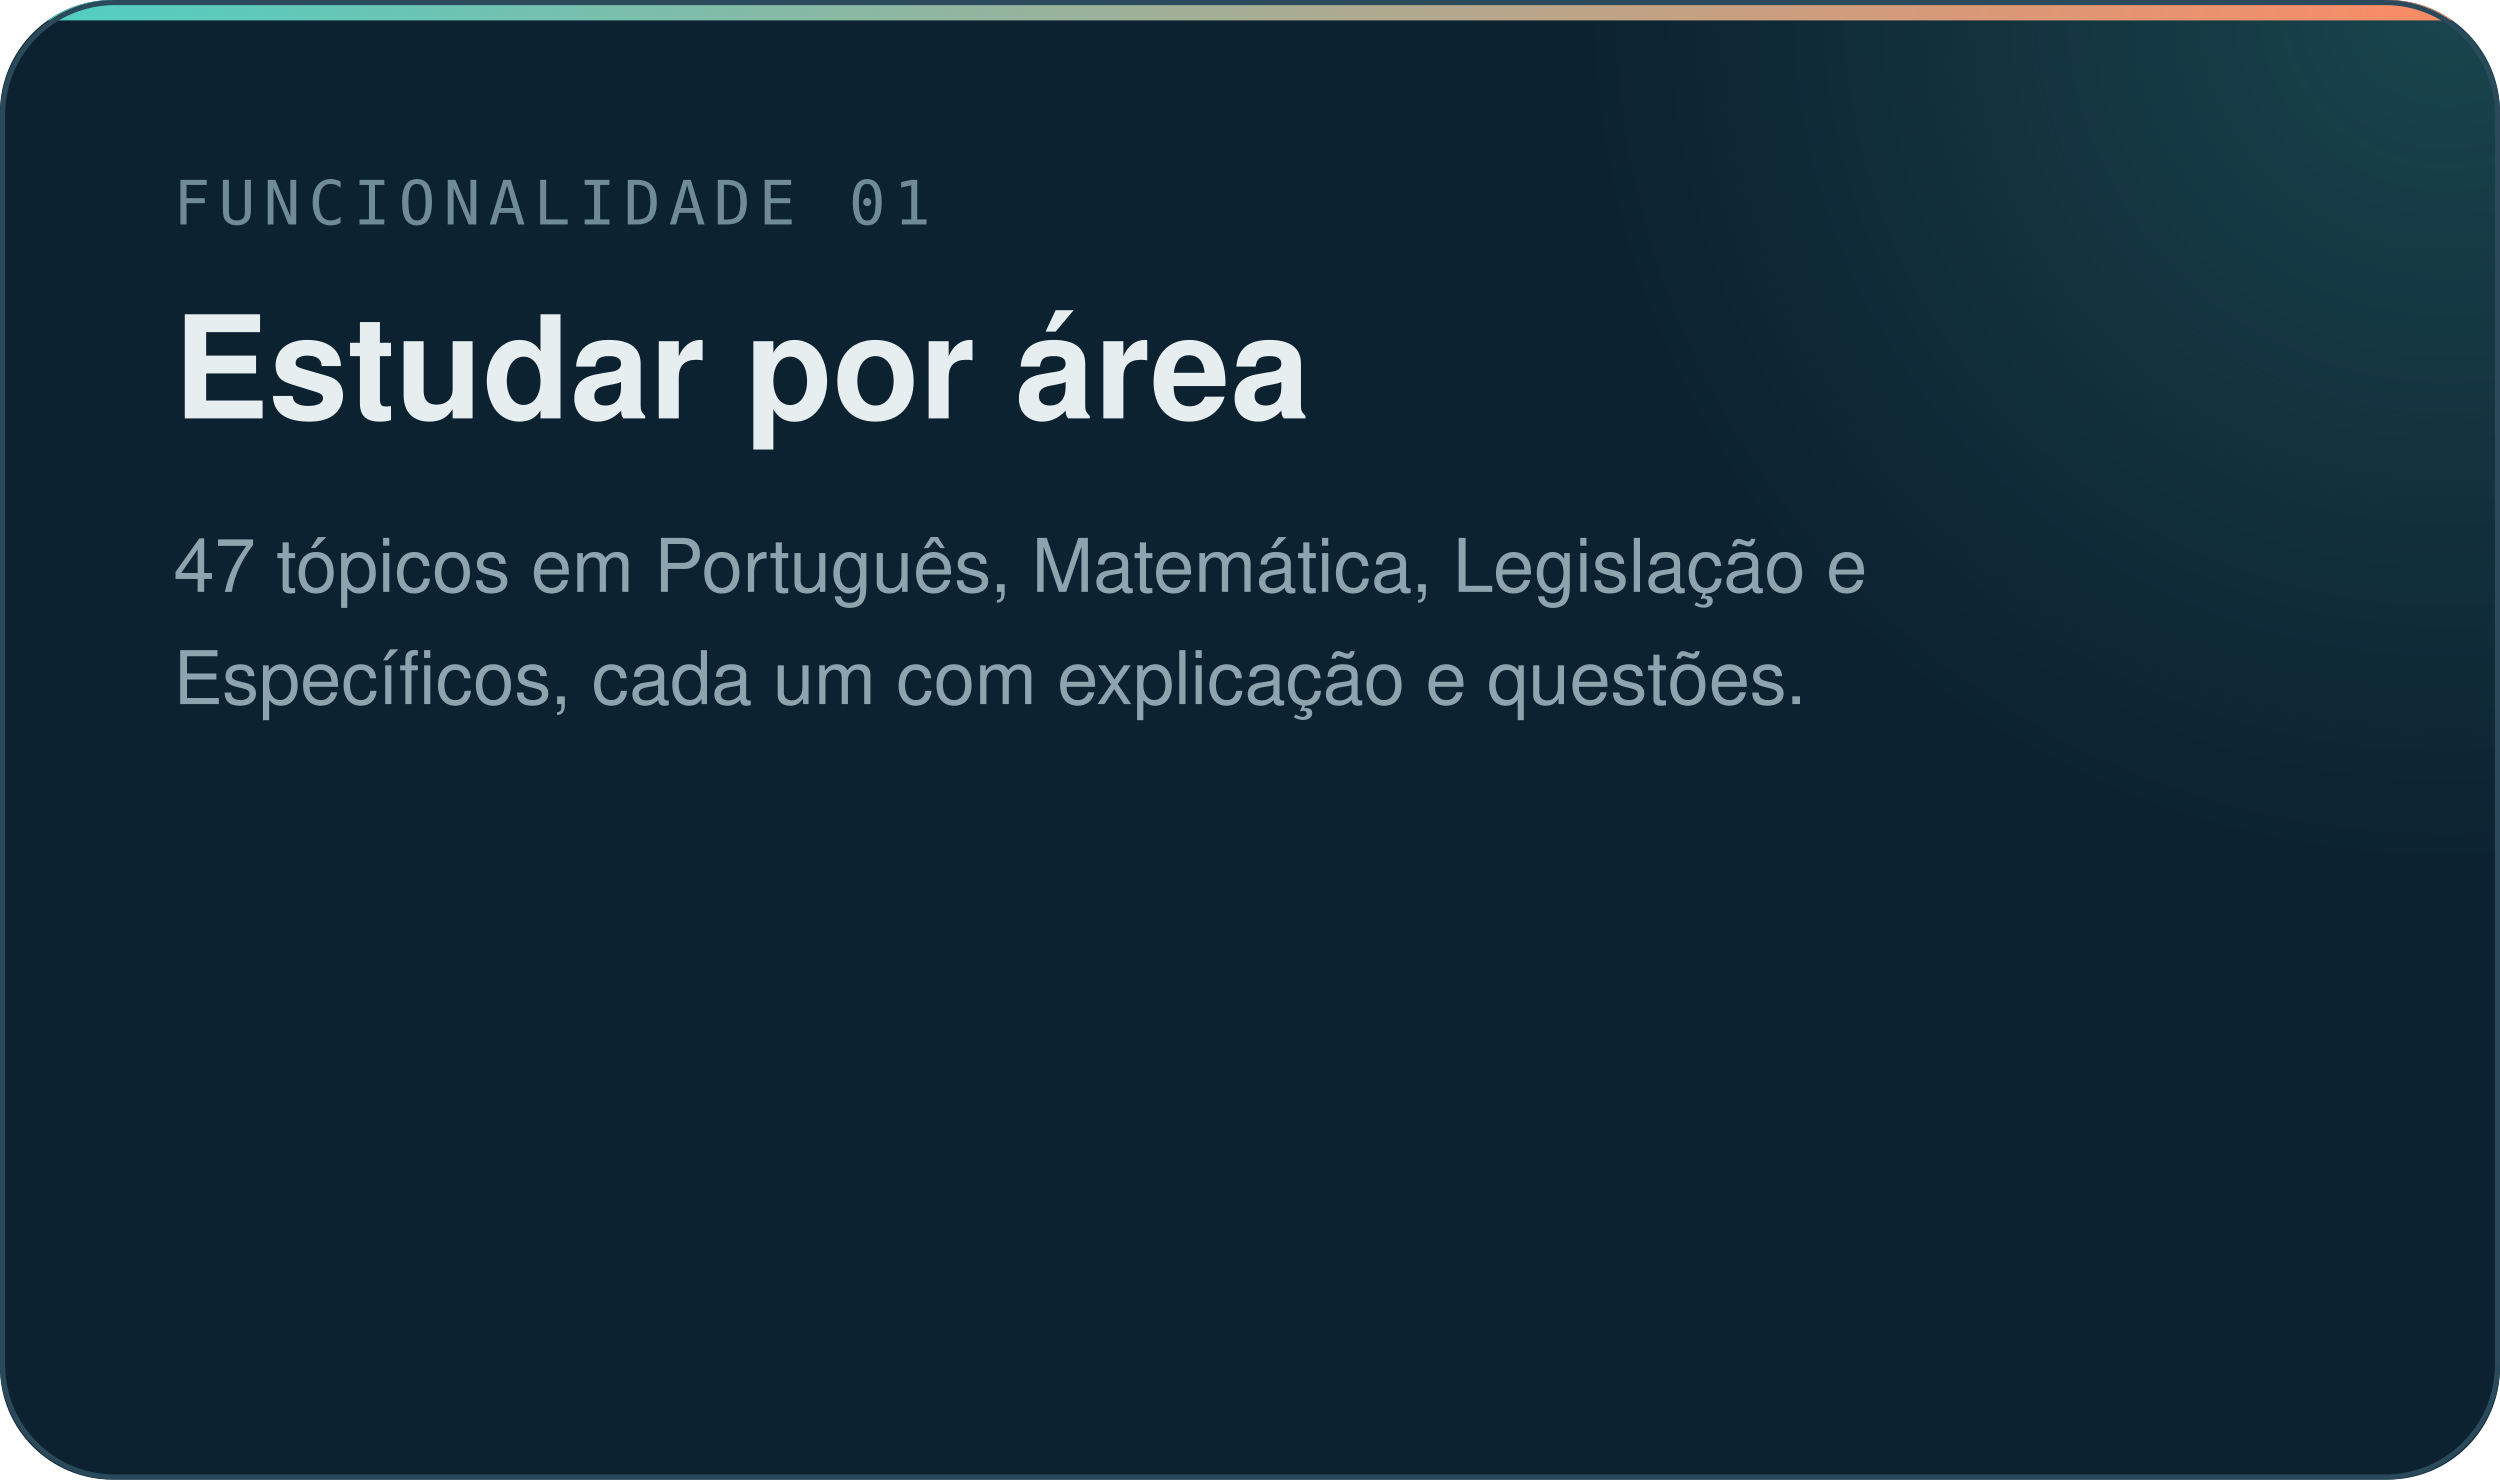
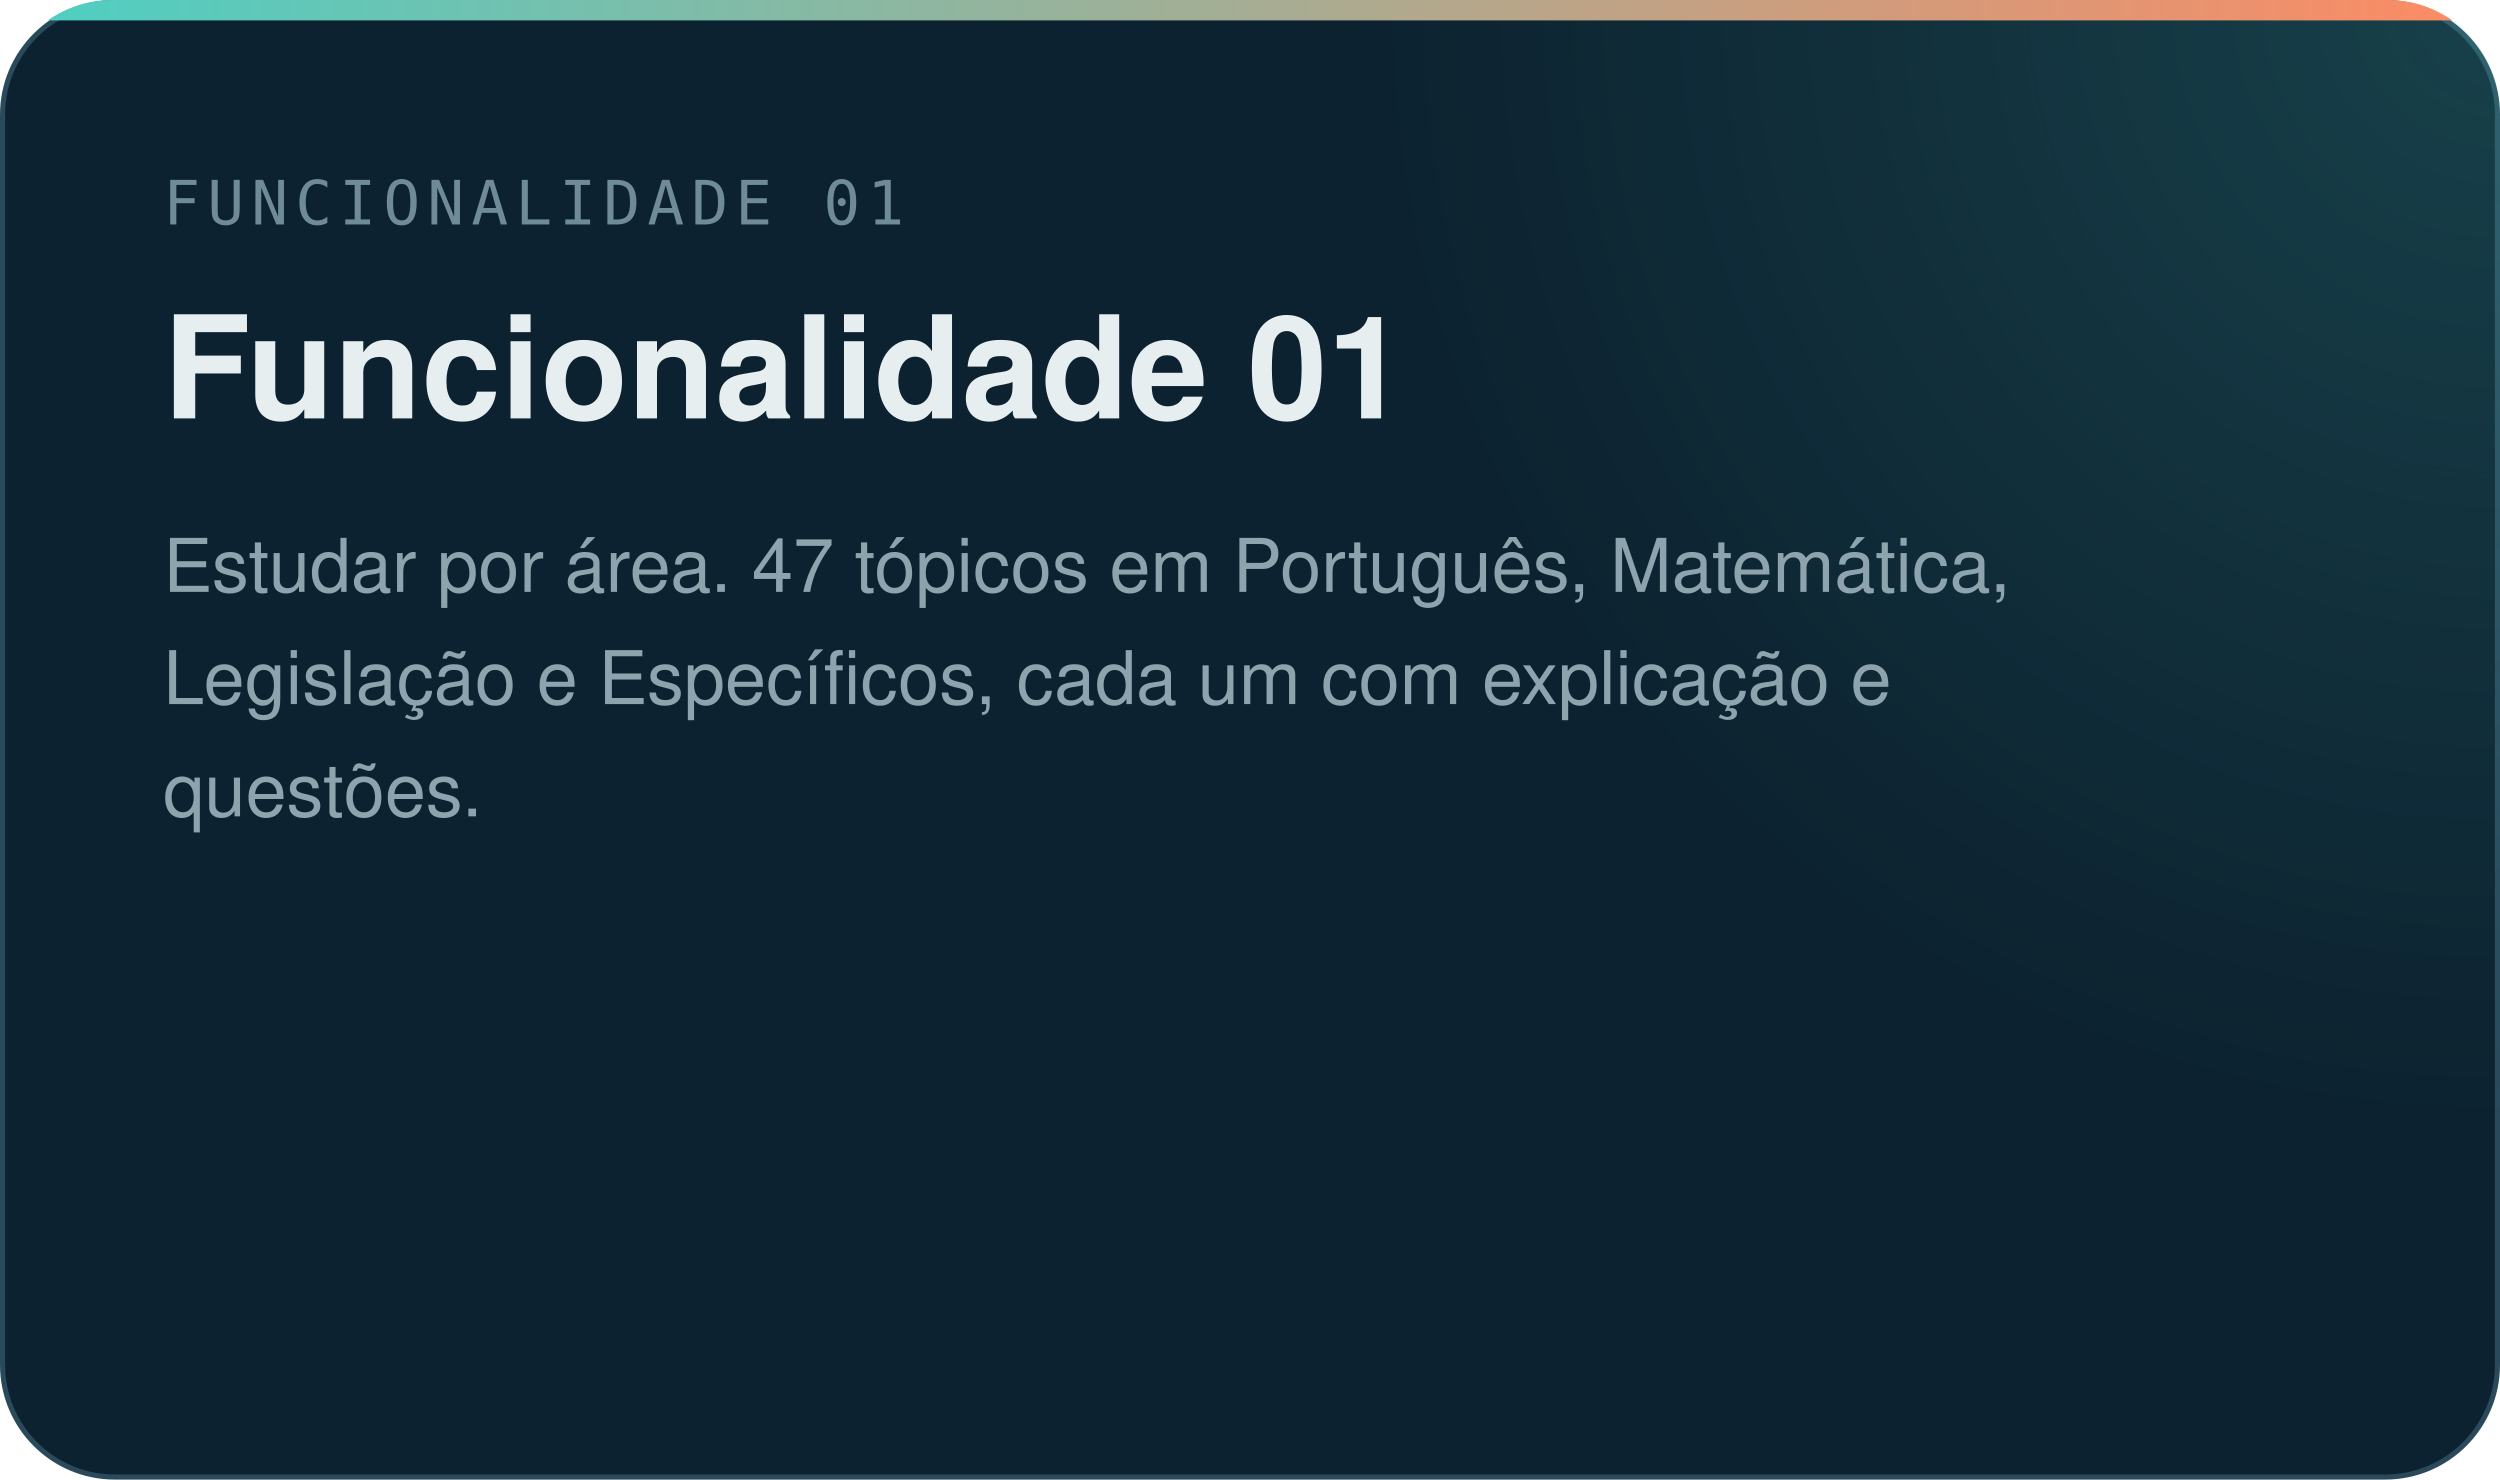
- <svg xmlns="http://www.w3.org/2000/svg" width="490" height="290" viewBox="0 0 490 290" role="img" aria-label="Funcionalidade 01: Estudar por área. 47 tópicos em Português, Matemática, Legislação e Específicos, cada um com explicação e questões.">
+ <svg xmlns="http://www.w3.org/2000/svg" width="490" height="290" viewBox="0 0 490 290" role="img" aria-label="Funcionalidade 01. Estudar por área. 47 tópicos em Português, Matemática, Legislação e Específicos, cada um com explicação e questões.">
  <defs>
    <linearGradient id="g" x1="0" y1="0" x2="1" y2="0">
      <stop offset="0" stop-color="#4cd0c4" />
      <stop offset="1" stop-color="#ff8a63" />
    </linearGradient>
-     <radialGradient id="a">
-       <stop offset="0" stop-color="#4cd0c4" stop-opacity="0.2" />
+     <radialGradient id="fc" gradientUnits="userSpaceOnUse" cx="490" cy="0" r="220">
+       <stop offset="0" stop-color="#4cd0c4" stop-opacity="0.18" />
      <stop offset="1" stop-color="#4cd0c4" stop-opacity="0" />
    </radialGradient>
-     <clipPath id="c">
+     <clipPath id="fk">
      <rect width="490" height="290" rx="22" />
    </clipPath>
  </defs>
-   <g clip-path="url(#c)">
-     <rect width="490" height="290" fill="#0c2230" />
-     <circle cx="480" cy="0" r="170" fill="url(#a)" />
+   <rect x="0.5" y="0.5" width="489" height="289" rx="22" fill="#0c2230" stroke="#2a4a5c" />
+   <g clip-path="url(#fk)">
+     <rect width="490" height="290" fill="url(#fc)" />
    <rect width="490" height="4" fill="url(#g)" />
  </g>
-   <rect x="0.5" y="0.5" width="489" height="289" rx="22" fill="none" stroke="#2a4a5c" />
-   <text x="34" y="44" font-family="Menlo,Consolas,'SFMono-Regular',monospace" font-size="12" letter-spacing="1.6" fill="#6f8b97">FUNCIONALIDADE 01</text>
-   <text x="34" y="82" font-family="'Bricolage Grotesque','Figtree','Segoe UI',-apple-system,Helvetica,Arial,sans-serif" font-size="28" font-weight="700" fill="#e6eef0">Estudar por área</text>
-   <text x="34" y="116" font-family="'Figtree','Segoe UI',-apple-system,Helvetica,Arial,sans-serif" font-size="14.5" fill="#8da3ad">47 tópicos em Português, Matemática, Legislação e</text>
-   <text x="34" y="138" font-family="'Figtree','Segoe UI',-apple-system,Helvetica,Arial,sans-serif" font-size="14.5" fill="#8da3ad">Específicos, cada um com explicação e questões.</text>
+   <text x="32" y="44" font-family="Menlo,Consolas,'SFMono-Regular',monospace" font-size="12" letter-spacing="1.4" fill="#6f8b97">FUNCIONALIDADE 01</text>
+   <text x="32" y="82" font-family="'Bricolage Grotesque','Figtree','Segoe UI',-apple-system,Helvetica,Arial,sans-serif" font-size="28" font-weight="700" fill="#e6eef0">Funcionalidade 01</text>
+   <text x="32" y="116" font-family="'Figtree','Segoe UI',-apple-system,Helvetica,Arial,sans-serif" font-size="14.5" fill="#8da3ad">Estudar por área. 47 tópicos em Português, Matemática,</text>
+   <text x="32" y="138" font-family="'Figtree','Segoe UI',-apple-system,Helvetica,Arial,sans-serif" font-size="14.5" fill="#8da3ad">Legislação e Específicos, cada um com explicação e</text>
+   <text x="32" y="160" font-family="'Figtree','Segoe UI',-apple-system,Helvetica,Arial,sans-serif" font-size="14.5" fill="#8da3ad">questões.</text>
</svg>
